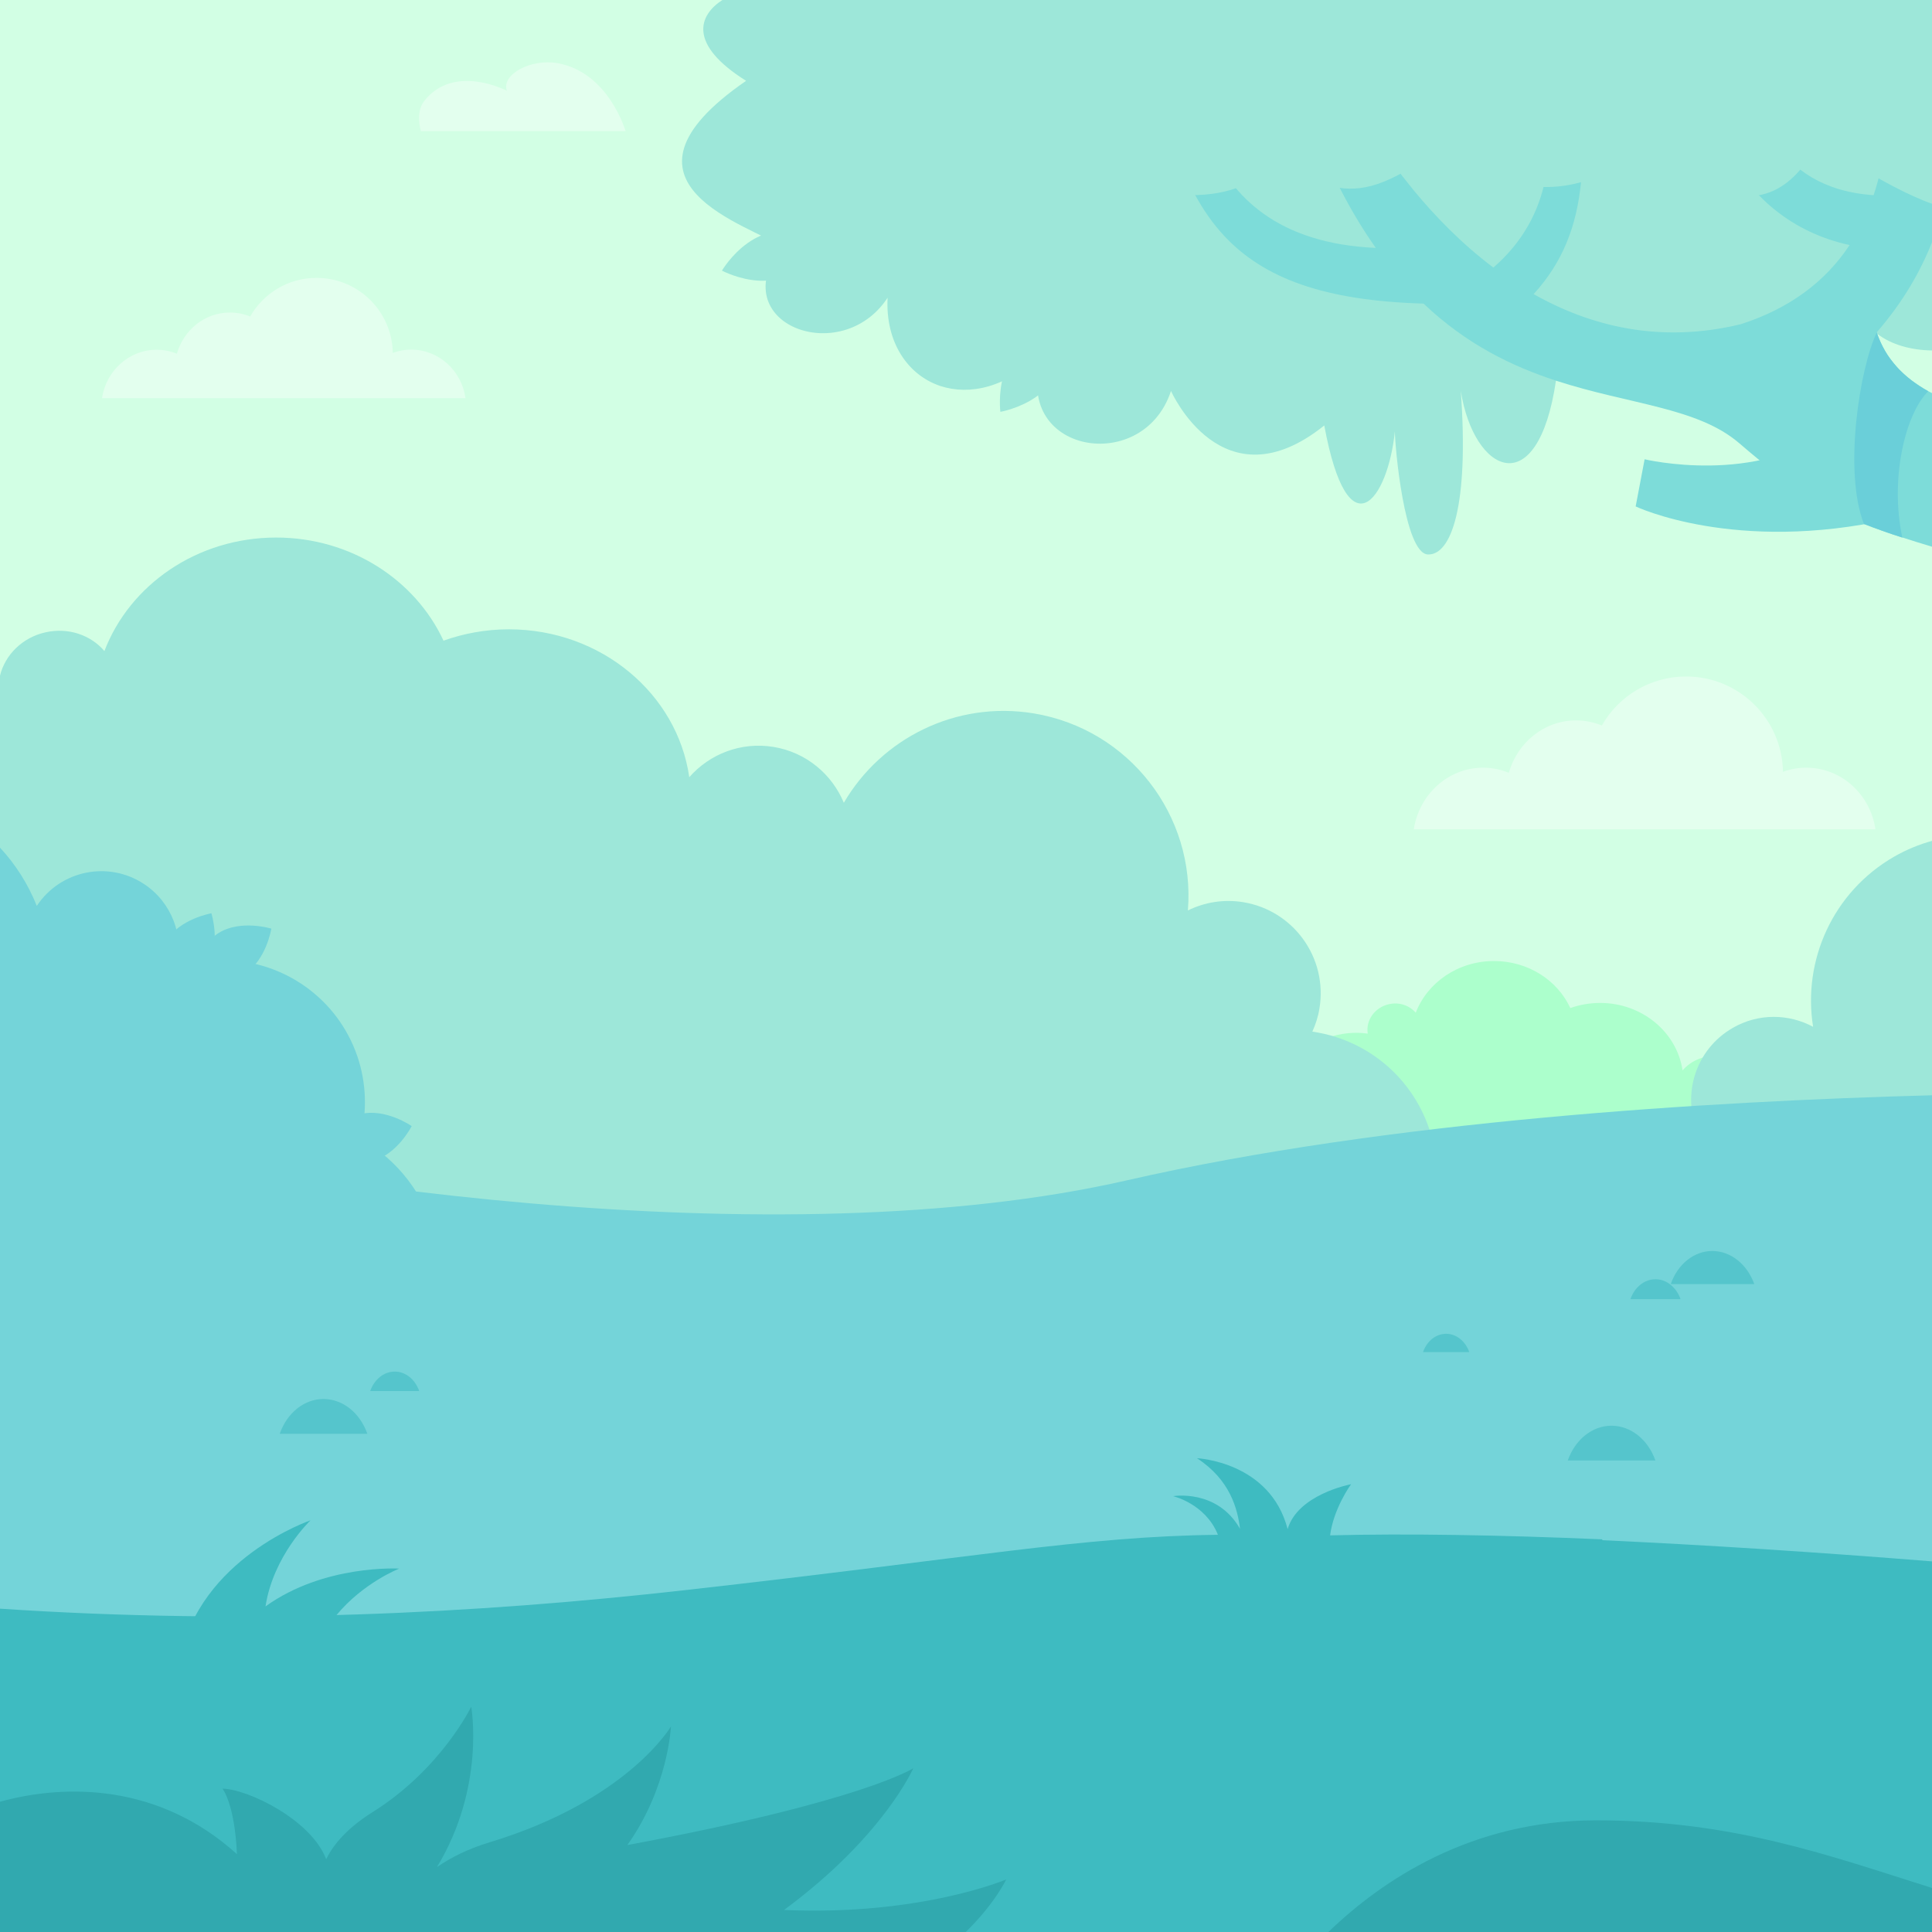
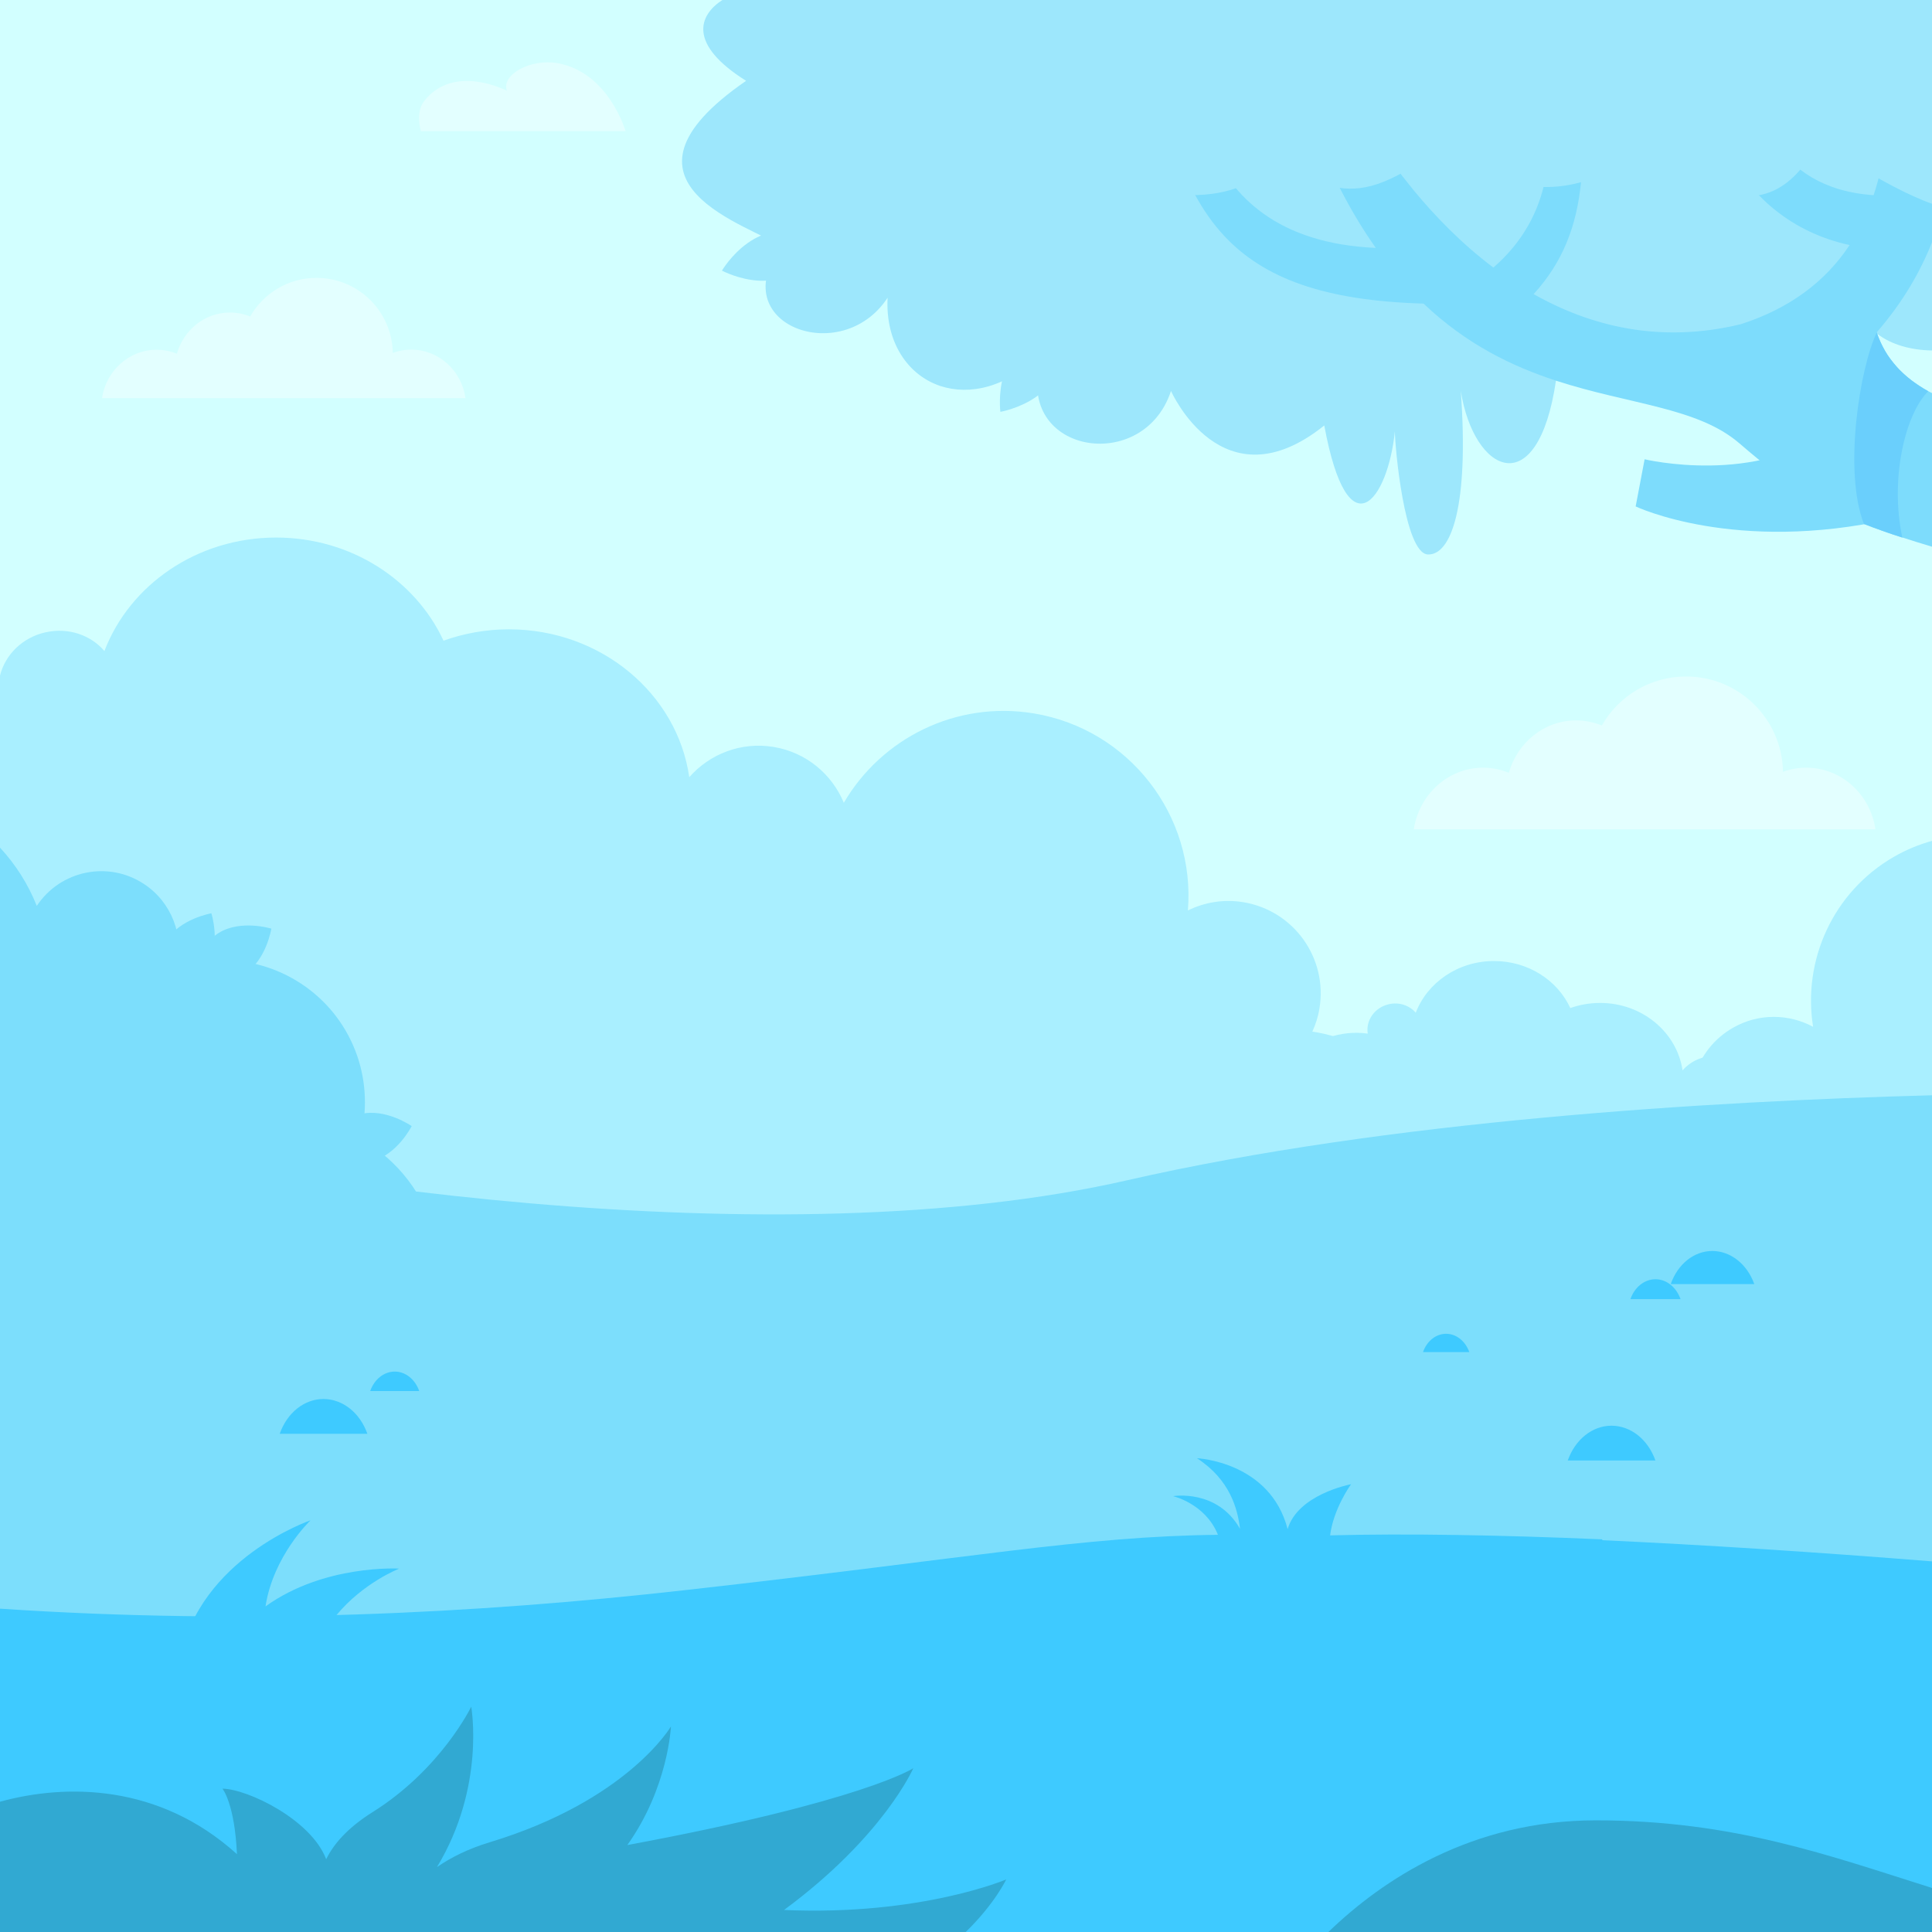
<svg xmlns="http://www.w3.org/2000/svg" width="1360" height="1360" viewBox="0 0 1360 1360" fill="none">
-   <g clip-path="url(#clip0_197_10844)">
-     <path d="M1360 1360H0V0H1360V1360Z" fill="#D2FFE4" />
-     <path d="M1360 0H0V1360H1360V0Z" fill="#D2FFE4" />
-     <path d="M1295 733C1270 728.8 1246 741 1234 761.7C1230.2 752.6 1222 745.6 1211.5 743.8C1201 742.1 1190.9 746 1184.4 753.5C1180.5 726.7 1156 706 1126.4 706C1119 706 1111.9 707.3 1105.4 709.6C1096.4 690.1 1075.8 676.5 1051.7 676.5C1026.3 676.5 1004.7 691.7 996.6 712.9C992.2 707.8 985 705.2 977.7 706.9C967.8 709.1 961.3 718.2 962.8 727.6C953.7 726.3 944.2 727.2 934.9 730.4C911 738.8 895.9 761 895.3 785C887.6 778.8 877 776.7 867 780.2C852.6 785.3 844.6 800.4 848 815C841.5 814 834.7 814.6 828 816.9C806.5 824.5 795.2 848.1 802.7 869.6C796.1 874.2 790.8 880.5 787.4 887.9C783.7 895.8 782.4 904.7 783.7 913.3L1351.1 952.4V793.9C1348.8 794.4 1346.6 795.2 1344.5 796.2C1346.9 765.8 1325.6 738 1295 733Z" fill="#ACFFCC" />
+   <g>
+     <path d="M1360 1360H0V0H1360V1360Z" fill="#D2FFFF" />
+     <path d="M1360 0H0V1360H1360V0Z" fill="#D2FFFF" />
+     <path d="M1295 733C1270 728.8 1246 741 1234 761.7C1230.2 752.6 1222 745.6 1211.5 743.8C1201 742.1 1190.9 746 1184.4 753.5C1180.5 726.7 1156 706 1126.4 706C1119 706 1111.9 707.3 1105.4 709.6C1096.4 690.1 1075.8 676.5 1051.7 676.5C1026.3 676.5 1004.7 691.7 996.6 712.9C992.2 707.8 985 705.2 977.7 706.9C967.8 709.1 961.3 718.2 962.8 727.6C953.7 726.3 944.2 727.2 934.9 730.4C911 738.8 895.9 761 895.3 785C887.6 778.8 877 776.7 867 780.2C852.6 785.3 844.6 800.4 848 815C841.5 814 834.7 814.6 828 816.9C806.5 824.5 795.2 848.1 802.7 869.6C796.1 874.2 790.8 880.5 787.4 887.9C783.7 895.8 782.4 904.7 783.7 913.3L1351.1 952.4V793.9C1348.8 794.4 1346.6 795.2 1344.5 796.2C1346.9 765.8 1325.6 738 1295 733Z" fill="#A9EFFF" />
    <path opacity="0.37" d="M1271.5 540.4C1265.8 540.4 1260.3 541.4 1255.1 543.3C1254.5 506.1 1224.2 476.2 1186.9 476.2C1161.5 476.2 1139.3 490.1 1127.6 510.7C1122 508.4 1115.9 507.1 1109.5 507.1C1087.1 507.1 1068.2 522.6 1062.1 544C1056.5 541.7 1050.4 540.4 1044 540.4C1019.4 540.4 999 559.2 995.2 583.8H1320.2C1316.6 559.2 1296.2 540.4 1271.5 540.4Z" fill="white" />
    <path opacity="0.37" d="M289.4 246.1C284.9 246.1 280.6 246.9 276.5 248.4C276 219.1 252.2 195.6 222.8 195.6C202.8 195.6 185.4 206.5 176.1 222.8C171.7 221 166.9 220 161.8 220C144.2 220 129.3 232.2 124.5 249C120.1 247.2 115.3 246.2 110.2 246.2C90.8 246.2 74.7 261 71.8 280.3H327.7C324.9 260.8 308.8 246.1 289.4 246.1Z" fill="white" />
-     <path d="M1333.4 603C1290.1 627.9 1268.8 676.3 1276.3 722.8C1259.2 713.6 1237.8 713.1 1219.7 723.6C1193.6 738.6 1183.5 770.7 1195.4 797.7C1182.4 798.1 1169.4 801.6 1157.4 808.5C1136.3 820.7 1122.7 840.8 1118.2 862.9C1114.3 881.6 1117 901.7 1127.1 919.5C1124.1 922.5 1121.4 925.7 1118.9 929.1C1115.4 933.9 1112.3 939 1109.7 944.3C1107.3 949.4 1105.3 954.9 1103.9 960.5C1103.9 960.7 1103.8 960.9 1103.8 961C1099.7 977.5 1100.4 994.9 1105.8 1011L1360.1 982.1V591.9C1350.9 594.4 1342 598.1 1333.4 603Z" fill="#9DE7D9" />
-     <path d="M1016 938.3C1012.5 919.6 1004.3 902 992.1 887.3C1004.2 870.9 1010.9 851.2 1011.4 830.8C1012.3 803.8 1002.5 777.5 984.1 757.7C968.1 740.5 946.8 729.5 923.8 726.2C926.1 721.1 927.9 715.7 928.8 709.9C934.7 674.5 910.8 641 875.3 635.1C861.5 632.8 848 635.1 836.2 640.9C841.6 574.2 795 513.4 727.8 502.2C672.9 493.1 620.5 519.8 594 565.1C585.7 545.1 567.6 529.6 544.6 525.8C521.6 522 499.5 530.8 485.2 547.1C476.8 488.4 423.2 443 358.2 443C342 443 326.4 445.9 312.2 451C292.4 408.3 247.1 378.4 194.4 378.4C138.7 378.4 91.3 411.7 73.5 458.3C64 447.1 48.2 441.5 32.1 445.1C15.7 448.7 3.6 461 0 475.6V924.8L1012.2 994.5C1018.2 976.4 1019.5 957.1 1016 938.3Z" fill="#9DE7D9" />
-     <path d="M1360 1360V771C1202.9 775.2 977.3 788.8 793.6 830.8C548.3 887 183.7 833.5 0 784.6V1360H1360Z" fill="#74D4D9" />
-     <path d="M306.6 870.8C299.3 841.7 280.3 816.5 253.6 801.5C258.6 782.4 257.9 762.1 251.5 743.4C237.4 702.5 199.5 676.6 158.6 675.9C147.2 675.7 135.6 677.4 124.2 681.3C129.9 658.8 120.8 635.1 101.4 622.3C76.3 605.7 42.5 612.6 25.9 637.7C19.8 622.4 11 608.5 0 596.7V892.2H309.8C309.5 884.9 308.4 877.8 306.6 870.8Z" fill="#74D4D9" />
-     <path d="M117.1 662.3C107.7 677.9 114.5 699.3 114.5 699.3C114.5 699.3 136.7 695.5 146.2 679.9C155.6 664.3 148.8 642.9 148.8 642.9C148.8 642.9 126.5 646.7 117.1 662.3Z" fill="#74D4D9" />
-     <path d="M253.6 784.3C235.9 788.8 225.8 808.9 225.8 808.9C225.8 808.9 244.3 821.8 262 817.3C279.7 812.8 289.8 792.7 289.8 792.7C289.8 792.7 271.3 779.8 253.6 784.3Z" fill="#74D4D9" />
-     <path d="M154 656.7C138.6 666.4 135.1 688.6 135.1 688.6C135.1 688.6 156.7 695.3 172.1 685.6C187.5 675.9 191 653.7 191 653.7C191 653.7 169.5 647.1 154 656.7Z" fill="#74D4D9" />
-     <path opacity="0.57" d="M227.8 984.8H227.7C214.2 984.8 202.1 994.5 196.9 1009.3H258.6C253.4 994.5 241.3 984.9 227.8 984.8Z" fill="#3EBBC1" />
-     <path opacity="0.57" d="M1134.5 1003.6H1134.4C1120.9 1003.6 1108.8 1013.3 1103.6 1028.1H1165.3C1160.1 1013.3 1148 1003.7 1134.5 1003.6Z" fill="#3EBBC1" />
-     <path opacity="0.57" d="M1165.4 900.5C1157.6 900.5 1150.7 906 1147.7 914.5H1183C1180 906.1 1173.1 900.5 1165.4 900.5Z" fill="#3EBBC1" />
-     <path opacity="0.57" d="M1018 938.9C1010.8 938.9 1004.4 944 1001.7 951.8H1034.3C1031.5 944 1025.1 938.9 1018 938.9Z" fill="#3EBBC1" />
-     <path opacity="0.57" d="M1205.5 880.6H1205.4C1192.5 880.6 1181 889.8 1176.1 903.9H1234.9C1229.9 889.9 1218.3 880.7 1205.5 880.6Z" fill="#3EBBC1" />
-     <path opacity="0.57" d="M277.9 965.5C270.3 965.5 263.5 970.9 260.6 979.2H295.1C292.2 970.9 285.4 965.5 277.9 965.5Z" fill="#3EBBC1" />
-     <path d="M186.9 1130.8C192.4 1095 218.6 1070.2 218.6 1070.2C218.6 1070.2 140.3 1096.9 126.6 1168.5L236.8 1137C255.7 1114.1 281 1104.2 281 1104.2C281 1104.2 228.3 1101 186.9 1130.8Z" fill="#3EBBC1" />
-     <path d="M508.5 0C492.1 10.6 483.8 30.9 525.2 56.9C419.5 129.7 530.1 158.9 550.1 173.7C509 227.7 592 259.6 624.8 209.6C623.2 241.2 639.2 264.1 661.9 271.7C672.2 275.1 683.9 275.4 696 271.9C709 268.1 722.6 260 735.3 246.7C706.9 317.8 804.1 336.9 824.3 275.2C824.3 275.2 860.4 357.1 932.2 299.5C949 390.3 977 351.8 981.9 303.6C981.9 314.1 988.6 389.5 1005.1 390.3C1021.5 391 1034.2 356.4 1028.3 275.2C1037.5 333.4 1082.5 354.7 1095.3 267.9C1096.1 262.6 1096.7 256.9 1097.3 250.8C1110.8 262.5 1264.4 276.7 1309.9 217.7C1311.5 224.5 1315.4 230.1 1320.9 234.5C1321.1 234.7 1321.3 234.8 1321.5 235C1331.1 242.5 1345.1 246.5 1360 246.7V0H508.5Z" fill="#9DE7D9" />
-     <path d="M1357.4 275.4C1356.8 275.1 1356.3 274.8 1355.7 274.5C1355.2 274.2 1354.7 273.9 1354.2 273.6C1351.6 272 1349.1 270.4 1346.7 268.6C1346.3 268.3 1346 268.1 1345.6 267.8C1342.3 265.3 1339.3 262.6 1336.5 259.7C1336 259.2 1335.5 258.7 1335.1 258.1C1333.9 256.7 1332.7 255.4 1331.6 253.9C1331.2 253.3 1330.7 252.7 1330.3 252.2C1330.3 252.2 1330.3 252.1 1330.2 252.1C1329.7 251.4 1329.3 250.8 1328.8 250.1C1328.8 250 1328.7 250 1328.7 250C1328.3 249.4 1327.9 248.7 1327.5 248C1327.1 247.3 1326.7 246.6 1326.3 245.9C1325.6 244.6 1324.9 243.3 1324.3 242C1324.1 241.6 1323.9 241.2 1323.7 240.7C1323.4 240.1 1323.2 239.5 1322.9 238.9C1322.6 238.2 1322.3 237.4 1322 236.6C1322 236.5 1321.9 236.4 1321.9 236.3C1321.7 235.9 1321.6 235.4 1321.4 234.9C1321.3 234.6 1321.2 234.2 1321.1 233.9C1339.3 213 1351.7 191.5 1360 170.5V100.2H1327.3C1325.5 113.5 1322.7 125.9 1318.9 137.4C1314.6 150.2 1309 161.9 1302 172.5C1284.8 198.5 1259.5 217.2 1225.5 228.2C1168.6 242 1119.6 229.7 1079.5 207C1069.5 201.4 1060.1 195.1 1051.3 188.4C1028.8 171.5 1010 152 995.1 133.9C985 121.6 976.6 110.1 970.2 100.3H928.2C934 114.2 940.1 126.9 946.4 138.6C953.5 151.9 960.9 163.8 968.5 174.6C979.3 189.9 990.6 202.8 1002.2 213.8C1032.5 242.6 1064.6 257.9 1095.4 268C1147 284.8 1194.8 286.7 1224.2 311.9C1229.3 316.3 1234.1 320.3 1238.7 324.1C1266.2 346.5 1286 358.5 1312.7 369.1C1313.4 369.4 1314.1 369.6 1314.8 369.9C1317.1 370.8 1319.4 371.7 1321.8 372.5C1322.9 372.9 1324 373.3 1325.1 373.7C1326.2 374.1 1327.4 374.5 1328.5 374.9C1329.7 375.3 1330.8 375.7 1332 376.1C1332.4 376.3 1332.9 376.4 1333.3 376.5C1335.2 377.1 1337.1 377.8 1339.1 378.4C1339.2 378.4 1339.2 378.4 1339.3 378.4C1345.8 380.5 1352.7 382.7 1360.2 384.9V276.8C1359.1 276.3 1358.3 275.9 1357.4 275.4Z" fill="#7DDCD9" />
-     <path d="M1290.3 301.3C1236.8 342.3 1157.7 323.3 1157.7 323.3L1151.4 356.5C1151.4 356.5 1221.4 389.9 1331.2 365.3L1303.8 307.6C1303.5 300.8 1295.7 297.2 1290.3 301.3Z" fill="#7DDCD9" />
-     <path d="M1318.9 137.4C1282.8 134.9 1262.3 119 1249.2 100.2H1213.6C1230 138.4 1262.5 164 1302 172.5C1306.4 173.5 1311 174.2 1315.6 174.7C1315.6 174.7 1336.9 152.3 1331.3 137.7C1326.9 137.8 1322.8 137.7 1318.9 137.4Z" fill="#7DDCD9" />
-     <path d="M982.401 174.7C977.601 174.8 972.901 174.7 968.301 174.5C934.701 173 908.801 164.3 889.401 150.4C871.501 137.6 859.001 120.4 850.801 100.2H825.601C834.501 127 845.801 149 862.001 166.3C889.801 195.9 932.101 211.7 1002 213.7C1007 213.8 1012.1 213.9 1017.4 213.9C1017.4 214 990.101 180.8 982.401 174.7Z" fill="#7DDCD9" />
-     <path d="M1090.2 100.2C1090.2 108.7 1089.5 117 1088 125.1C1083.5 148.7 1072 170.3 1051.3 188.3C1050.7 188.8 1050.2 189.3 1049.6 189.8C1052.8 202.2 1055.1 214.9 1056.3 227.7C1065.3 221.1 1073 214.2 1079.6 207C1100.2 184.5 1109.9 158.8 1112.9 128.5C1113.8 119.5 1114.1 110.1 1113.9 100.3H1090.2V100.2Z" fill="#7DDCD9" />
-     <path d="M861.7 291.4C861.7 291.4 914.8 277.5 895.5 232C850.7 241.1 861.7 291.4 861.7 291.4Z" fill="#9DE7D9" />
-     <path d="M915.4 214.9C899.1 257.6 947.5 275.2 947.5 275.2C947.5 275.2 964.1 223 915.4 214.9Z" fill="#9DE7D9" />
-     <path d="M704.2 289.9C704.2 289.9 758.301 280.6 742.901 233.6C697.501 238.8 704.2 289.9 704.2 289.9Z" fill="#9DE7D9" />
-     <path d="M508.2 190.5C508.2 190.5 556.6 216.3 573.3 169.8C534.3 146 508.2 190.5 508.2 190.5Z" fill="#9DE7D9" />
-     <path d="M671.9 152.9C671.9 152.9 711.8 173.3 724.8 135.1C692.6 116.2 671.9 152.9 671.9 152.9Z" fill="#9DE7D9" />
-     <path d="M745.2 187C745.2 187 783.8 164.2 758.5 132.8C725.3 149.9 745.2 187 745.2 187Z" fill="#9DE7D9" />
-     <path d="M1321.1 234C1309 259.6 1297.6 332.1 1312.1 368.8C1320.3 372 1329.2 375.2 1339.1 378.4C1330.1 336.1 1341.6 290.8 1357.4 275.4C1340.1 265.8 1327.4 252.7 1321.1 234Z" fill="#6ACFD9" />
-     <path d="M1360 1360V1099.1C1278.6 1092.6 1200 1087.5 1127.9 1084.2V1083.6C1055.4 1080.5 990.2 1079.4 936.3 1080.8C938.7 1062.2 950.3 1045.8 951.1 1044.8C949.4 1045.1 913.5 1052.3 906.4 1076.4C894.1 1028.8 842.6 1026.5 842.6 1026.5C866 1041.7 871.2 1062.3 872.9 1076.2C856.8 1047.9 825.8 1053.2 825.8 1053.2C825.8 1053.2 848.2 1058.4 857.1 1079.8L857.3 1080.4C762.3 1081.5 686.6 1096.4 482.7 1119.3C334.5 1136 174.3 1144 0 1132.4V1360H1360Z" fill="#3EBBC1" />
+     <path d="M1333.4 603C1290.1 627.9 1268.8 676.3 1276.3 722.8C1259.2 713.6 1237.8 713.1 1219.7 723.6C1193.6 738.6 1183.5 770.7 1195.4 797.7C1182.4 798.1 1169.4 801.6 1157.4 808.5C1136.3 820.7 1122.7 840.8 1118.2 862.9C1114.3 881.6 1117 901.7 1127.1 919.5C1124.1 922.5 1121.4 925.7 1118.9 929.1C1115.4 933.9 1112.3 939 1109.7 944.3C1107.3 949.4 1105.3 954.9 1103.9 960.5C1103.9 960.7 1103.8 960.9 1103.8 961C1099.7 977.5 1100.4 994.9 1105.8 1011L1360.1 982.1V591.9C1350.9 594.4 1342 598.1 1333.4 603Z" fill="#A9EFFF" />
+     <path d="M1016 938.3C1012.5 919.6 1004.3 902 992.1 887.3C1004.2 870.9 1010.9 851.2 1011.4 830.8C1012.3 803.8 1002.5 777.5 984.1 757.7C968.1 740.5 946.8 729.5 923.8 726.2C926.1 721.1 927.9 715.7 928.8 709.9C934.7 674.5 910.8 641 875.3 635.1C861.5 632.8 848 635.1 836.2 640.9C841.6 574.2 795 513.4 727.8 502.2C672.9 493.1 620.5 519.8 594 565.1C585.7 545.1 567.6 529.6 544.6 525.8C521.6 522 499.5 530.8 485.2 547.1C476.8 488.4 423.2 443 358.2 443C342 443 326.4 445.9 312.2 451C292.4 408.3 247.1 378.4 194.4 378.4C138.7 378.4 91.3 411.7 73.5 458.3C64 447.1 48.2 441.5 32.1 445.1C15.7 448.7 3.6 461 0 475.6V924.8L1012.2 994.5C1018.2 976.4 1019.5 957.1 1016 938.3Z" fill="#A9EFFF" />
+     <path d="M1360 1360V771C1202.9 775.2 977.3 788.8 793.6 830.8C548.3 887 183.7 833.5 0 784.6V1360H1360Z" fill="#7CDEFC" />
+     <path d="M306.6 870.8C299.3 841.7 280.3 816.5 253.6 801.5C258.6 782.4 257.9 762.1 251.5 743.4C237.4 702.5 199.5 676.6 158.6 675.9C147.2 675.7 135.6 677.4 124.2 681.3C129.9 658.8 120.8 635.1 101.4 622.3C76.3 605.7 42.5 612.6 25.9 637.7C19.8 622.4 11 608.5 0 596.7V892.2H309.8C309.5 884.9 308.4 877.8 306.6 870.8Z" fill="#7CDEFC" />
+     <path d="M117.1 662.3C107.7 677.9 114.5 699.3 114.5 699.3C114.5 699.3 136.7 695.5 146.2 679.9C155.6 664.3 148.8 642.9 148.8 642.9C148.8 642.9 126.5 646.7 117.1 662.3Z" fill="#7CDEFC" />
+     <path d="M253.6 784.3C235.9 788.8 225.8 808.9 225.8 808.9C225.8 808.9 244.3 821.8 262 817.3C279.7 812.8 289.8 792.7 289.8 792.7C289.8 792.7 271.3 779.8 253.6 784.3Z" fill="#7CDEFC" />
+     <path d="M154 656.7C138.6 666.4 135.1 688.6 135.1 688.6C135.1 688.6 156.7 695.3 172.1 685.6C187.5 675.9 191 653.7 191 653.7C191 653.7 169.5 647.1 154 656.7Z" fill="#7CDEFC" />
+     <path d="M227.8 984.8H227.7C214.2 984.8 202.1 994.5 196.9 1009.3H258.6C253.4 994.5 241.3 984.9 227.8 984.8Z" fill="#3ECAFF" />
+     <path d="M1134.5 1003.6H1134.4C1120.9 1003.6 1108.8 1013.3 1103.6 1028.1H1165.3C1160.1 1013.3 1148 1003.7 1134.5 1003.6Z" fill="#3ECAFF" />
+     <path d="M1165.4 900.5C1157.6 900.5 1150.7 906 1147.7 914.5H1183C1180 906.1 1173.1 900.5 1165.4 900.5Z" fill="#3ECAFF" />
+     <path d="M1018 938.9C1010.8 938.9 1004.4 944 1001.7 951.8H1034.3C1031.5 944 1025.1 938.9 1018 938.9Z" fill="#3ECAFF" />
+     <path d="M1205.5 880.6H1205.4C1192.5 880.6 1181 889.8 1176.1 903.9H1234.9C1229.9 889.9 1218.3 880.7 1205.5 880.6Z" fill="#3ECAFF" />
+     <path d="M277.9 965.5C270.3 965.5 263.5 970.9 260.6 979.2H295.1C292.2 970.9 285.4 965.5 277.9 965.5Z" fill="#3ECAFF" />
+     <path d="M186.9 1130.8C192.4 1095 218.6 1070.2 218.6 1070.2C218.6 1070.2 140.3 1096.9 126.6 1168.5L236.8 1137C255.7 1114.1 281 1104.2 281 1104.2C281 1104.2 228.3 1101 186.9 1130.8Z" fill="#3ECAFF" />
+     <path d="M508.5 0C492.1 10.6 483.8 30.9 525.2 56.9C419.5 129.7 530.1 158.9 550.1 173.7C509 227.7 592 259.6 624.8 209.6C623.2 241.2 639.2 264.1 661.9 271.7C672.2 275.1 683.9 275.4 696 271.9C709 268.1 722.6 260 735.3 246.7C706.9 317.8 804.1 336.9 824.3 275.2C824.3 275.2 860.4 357.1 932.2 299.5C949 390.3 977 351.8 981.9 303.6C981.9 314.1 988.6 389.5 1005.1 390.3C1021.5 391 1034.2 356.4 1028.3 275.2C1037.5 333.4 1082.5 354.7 1095.3 267.9C1096.1 262.6 1096.7 256.9 1097.3 250.8C1110.8 262.5 1264.4 276.7 1309.9 217.7C1311.5 224.5 1315.4 230.1 1320.9 234.5C1321.1 234.7 1321.3 234.8 1321.5 235C1331.1 242.5 1345.1 246.5 1360 246.7V0H508.5Z" fill="#9DE7FC" />
+     <path d="M1357.4 275.4C1356.8 275.1 1356.3 274.8 1355.7 274.5C1355.2 274.2 1354.7 273.9 1354.2 273.6C1351.6 272 1349.1 270.4 1346.7 268.6C1346.3 268.3 1346 268.1 1345.6 267.8C1342.3 265.3 1339.3 262.6 1336.5 259.7C1336 259.2 1335.5 258.7 1335.1 258.1C1333.9 256.7 1332.7 255.4 1331.6 253.9C1331.2 253.3 1330.7 252.7 1330.3 252.2C1330.3 252.2 1330.3 252.1 1330.2 252.1C1329.7 251.4 1329.3 250.8 1328.8 250.1C1328.8 250 1328.7 250 1328.7 250C1328.3 249.4 1327.9 248.7 1327.5 248C1327.1 247.3 1326.7 246.6 1326.3 245.9C1325.6 244.6 1324.9 243.3 1324.3 242C1324.1 241.6 1323.9 241.2 1323.7 240.7C1323.4 240.1 1323.2 239.5 1322.9 238.9C1322.6 238.2 1322.3 237.4 1322 236.6C1322 236.5 1321.9 236.4 1321.9 236.3C1321.7 235.9 1321.6 235.4 1321.4 234.9C1321.3 234.6 1321.2 234.2 1321.1 233.9C1339.3 213 1351.7 191.5 1360 170.5V100.2H1327.3C1325.5 113.5 1322.7 125.9 1318.9 137.4C1314.6 150.2 1309 161.9 1302 172.5C1284.8 198.5 1259.5 217.2 1225.5 228.2C1168.6 242 1119.6 229.7 1079.5 207C1069.5 201.4 1060.1 195.1 1051.3 188.4C1028.8 171.5 1010 152 995.1 133.9C985 121.6 976.6 110.1 970.2 100.3H928.2C934 114.2 940.1 126.9 946.4 138.6C953.5 151.9 960.9 163.8 968.5 174.6C979.3 189.9 990.6 202.8 1002.2 213.8C1032.5 242.6 1064.6 257.9 1095.4 268C1147 284.8 1194.8 286.7 1224.2 311.9C1229.3 316.3 1234.1 320.3 1238.7 324.1C1266.2 346.5 1286 358.5 1312.7 369.1C1313.4 369.4 1314.1 369.6 1314.8 369.9C1317.1 370.8 1319.4 371.7 1321.8 372.5C1322.9 372.9 1324 373.3 1325.1 373.7C1326.2 374.1 1327.4 374.5 1328.5 374.9C1329.7 375.3 1330.8 375.7 1332 376.1C1332.4 376.3 1332.9 376.4 1333.3 376.5C1335.2 377.1 1337.1 377.8 1339.1 378.4C1339.2 378.4 1339.2 378.4 1339.3 378.4C1345.8 380.5 1352.7 382.7 1360.2 384.9V276.8C1359.1 276.3 1358.3 275.9 1357.4 275.4Z" fill="#7DDCFC" />
+     <path d="M1290.3 301.3C1236.8 342.3 1157.7 323.3 1157.7 323.3L1151.4 356.5C1151.4 356.5 1221.4 389.9 1331.2 365.3L1303.8 307.6C1303.5 300.8 1295.7 297.2 1290.3 301.3Z" fill="#7DDCFC" />
+     <path d="M1318.9 137.4C1282.8 134.9 1262.3 119 1249.2 100.2H1213.6C1230 138.4 1262.5 164 1302 172.5C1306.4 173.5 1311 174.2 1315.6 174.7C1315.6 174.7 1336.9 152.3 1331.3 137.7C1326.9 137.8 1322.8 137.7 1318.9 137.4Z" fill="#7DDCFC" />
+     <path d="M982.401 174.7C977.601 174.8 972.901 174.7 968.301 174.5C934.701 173 908.801 164.3 889.401 150.4C871.501 137.6 859.001 120.4 850.801 100.2H825.601C834.501 127 845.801 149 862.001 166.3C889.801 195.9 932.101 211.7 1002 213.7C1007 213.8 1012.1 213.9 1017.4 213.9C1017.4 214 990.101 180.8 982.401 174.7Z" fill="#7DDCFC" />
+     <path d="M1090.2 100.2C1090.2 108.7 1089.5 117 1088 125.1C1083.5 148.7 1072 170.3 1051.3 188.3C1050.7 188.8 1050.2 189.3 1049.6 189.8C1052.8 202.2 1055.1 214.9 1056.3 227.7C1065.3 221.1 1073 214.2 1079.6 207C1100.2 184.5 1109.9 158.8 1112.9 128.5C1113.8 119.5 1114.1 110.1 1113.9 100.3H1090.2V100.2Z" fill="#7DDCFC" />
+     <path d="M861.7 291.4C861.7 291.4 914.8 277.5 895.5 232C850.7 241.1 861.7 291.4 861.7 291.4Z" fill="#9DE7FC" />
+     <path d="M915.4 214.9C899.1 257.6 947.5 275.2 947.5 275.2C947.5 275.2 964.1 223 915.4 214.9Z" fill="#9DE7FC" />
+     <path d="M704.2 289.9C704.2 289.9 758.301 280.6 742.901 233.6C697.501 238.8 704.2 289.9 704.2 289.9Z" fill="#9DE7FC" />
+     <path d="M508.2 190.5C508.2 190.5 556.6 216.3 573.3 169.8C534.3 146 508.2 190.5 508.2 190.5Z" fill="#9DE7FC" />
+     <path d="M671.9 152.9C671.9 152.9 711.8 173.3 724.8 135.1C692.6 116.2 671.9 152.9 671.9 152.9Z" fill="#9DE7FC" />
+     <path d="M745.2 187C745.2 187 783.8 164.2 758.5 132.8C725.3 149.9 745.2 187 745.2 187Z" fill="#9DE7FC" />
+     <path d="M1321.1 234C1309 259.6 1297.6 332.1 1312.1 368.8C1320.3 372 1329.2 375.2 1339.1 378.4C1330.1 336.1 1341.6 290.8 1357.4 275.4C1340.1 265.8 1327.4 252.7 1321.1 234Z" fill="#6ACFFC" />
+     <path d="M1360 1360V1099.1C1278.6 1092.6 1200 1087.5 1127.9 1084.2V1083.6C1055.4 1080.5 990.2 1079.4 936.3 1080.8C938.7 1062.2 950.3 1045.8 951.1 1044.8C949.4 1045.1 913.5 1052.3 906.4 1076.4C894.1 1028.8 842.6 1026.5 842.6 1026.5C866 1041.7 871.2 1062.3 872.9 1076.2C856.8 1047.9 825.8 1053.2 825.8 1053.2C825.8 1053.2 848.2 1058.4 857.1 1079.8L857.3 1080.4C762.3 1081.5 686.6 1096.4 482.7 1119.3C334.5 1136 174.3 1144 0 1132.4V1360H1360Z" fill="#3ECAFF" />
    <path opacity="0.37" d="M392.7 44.5C373.5 41 352.7 52.6 356.8 63.9C356.8 63.9 319.7 44.3 298.6 71.1C292.2 79.3 296.3 92.3 296.3 92.3H440.4C440.3 92.4 428.7 51.1 392.7 44.5Z" fill="white" />
-     <path d="M720.7 47.6L711.6 92.3C711.6 92.3 767 137.4 837.8 137.4C896.8 137.4 899.6 100.1 899.6 100.1C899.6 100.1 923.3 145.2 969.8 129.5C993.7 121.4 1017.9 100.1 1017.9 100.1C1017.9 100.1 1056.3 143.9 1112.8 128.3C1159.6 115.4 1162.8 81.5 1162.8 81.5C1162.8 81.5 1183.3 130.7 1222.9 137.4C1262.5 144.1 1279.9 98.8 1279.9 98.8C1279.9 98.8 1325.4 131.1 1360.1 143.5V47.5H720.7V47.6Z" fill="#9DE7D9" />
-     <path d="M708.3 1323C708.3 1323 648.1 1348.7 551.9 1344.5C622.1 1292.7 642.9 1244.7 642.9 1244.7C642.9 1244.7 608 1267.9 441.6 1298.8C470.5 1258.2 472.3 1215.3 472.3 1215.3C472.3 1215.3 441.8 1267.5 344.5 1296.9C329.7 1301.4 317.6 1307.4 307.6 1314.3C341.9 1257.7 331.7 1201.4 331.7 1201.4C331.7 1201.4 310.6 1245.3 262.3 1275.6C244.1 1287 234.5 1298.7 229.6 1308.8C219.2 1281 174.3 1259.3 156.6 1259.1C156.6 1259.1 165.2 1269.5 166.8 1305.2C112 1255.6 46.5 1255.5 0 1268.3V1360H679.8C700.3 1340.1 708.3 1323 708.3 1323Z" fill="#31A9AF" />
-     <path d="M1360 1329C1288.2 1306.4 1220.6 1281.4 1123.4 1281.4C1035.8 1281.4 973.1 1323.3 935.1 1360H1360V1329Z" fill="#31A9AF" />
+     <path d="M720.7 47.6L711.6 92.3C711.6 92.3 767 137.4 837.8 137.4C896.8 137.4 899.6 100.1 899.6 100.1C899.6 100.1 923.3 145.2 969.8 129.5C993.7 121.4 1017.9 100.1 1017.9 100.1C1017.9 100.1 1056.3 143.9 1112.8 128.3C1159.6 115.4 1162.8 81.5 1162.8 81.5C1162.8 81.5 1183.3 130.7 1222.9 137.4C1262.5 144.1 1279.9 98.8 1279.9 98.8C1279.9 98.8 1325.4 131.1 1360.1 143.5V47.5H720.7V47.6Z" fill="#9DE7FC" />
+     <path d="M708.3 1323C708.3 1323 648.1 1348.7 551.9 1344.5C622.1 1292.7 642.9 1244.7 642.9 1244.7C642.9 1244.7 608 1267.9 441.6 1298.8C470.5 1258.2 472.3 1215.3 472.3 1215.3C472.3 1215.3 441.8 1267.5 344.5 1296.9C329.7 1301.4 317.6 1307.4 307.6 1314.3C341.9 1257.7 331.7 1201.4 331.7 1201.4C331.7 1201.4 310.6 1245.3 262.3 1275.6C244.1 1287 234.5 1298.7 229.6 1308.8C219.2 1281 174.3 1259.3 156.6 1259.1C156.6 1259.1 165.2 1269.5 166.8 1305.2C112 1255.6 46.5 1255.5 0 1268.3V1360H679.8C700.3 1340.1 708.3 1323 708.3 1323Z" fill="#31A9D2" />
+     <path d="M1360 1329C1288.2 1306.4 1220.6 1281.4 1123.4 1281.4C1035.8 1281.4 973.1 1323.3 935.1 1360H1360V1329Z" fill="#31A9D2" />
  </g>
-   <defs>
-     <clipPath id="clip0_197_10844">
-       <rect width="1360" height="1360" fill="white" />
-     </clipPath>
-   </defs>
</svg>
